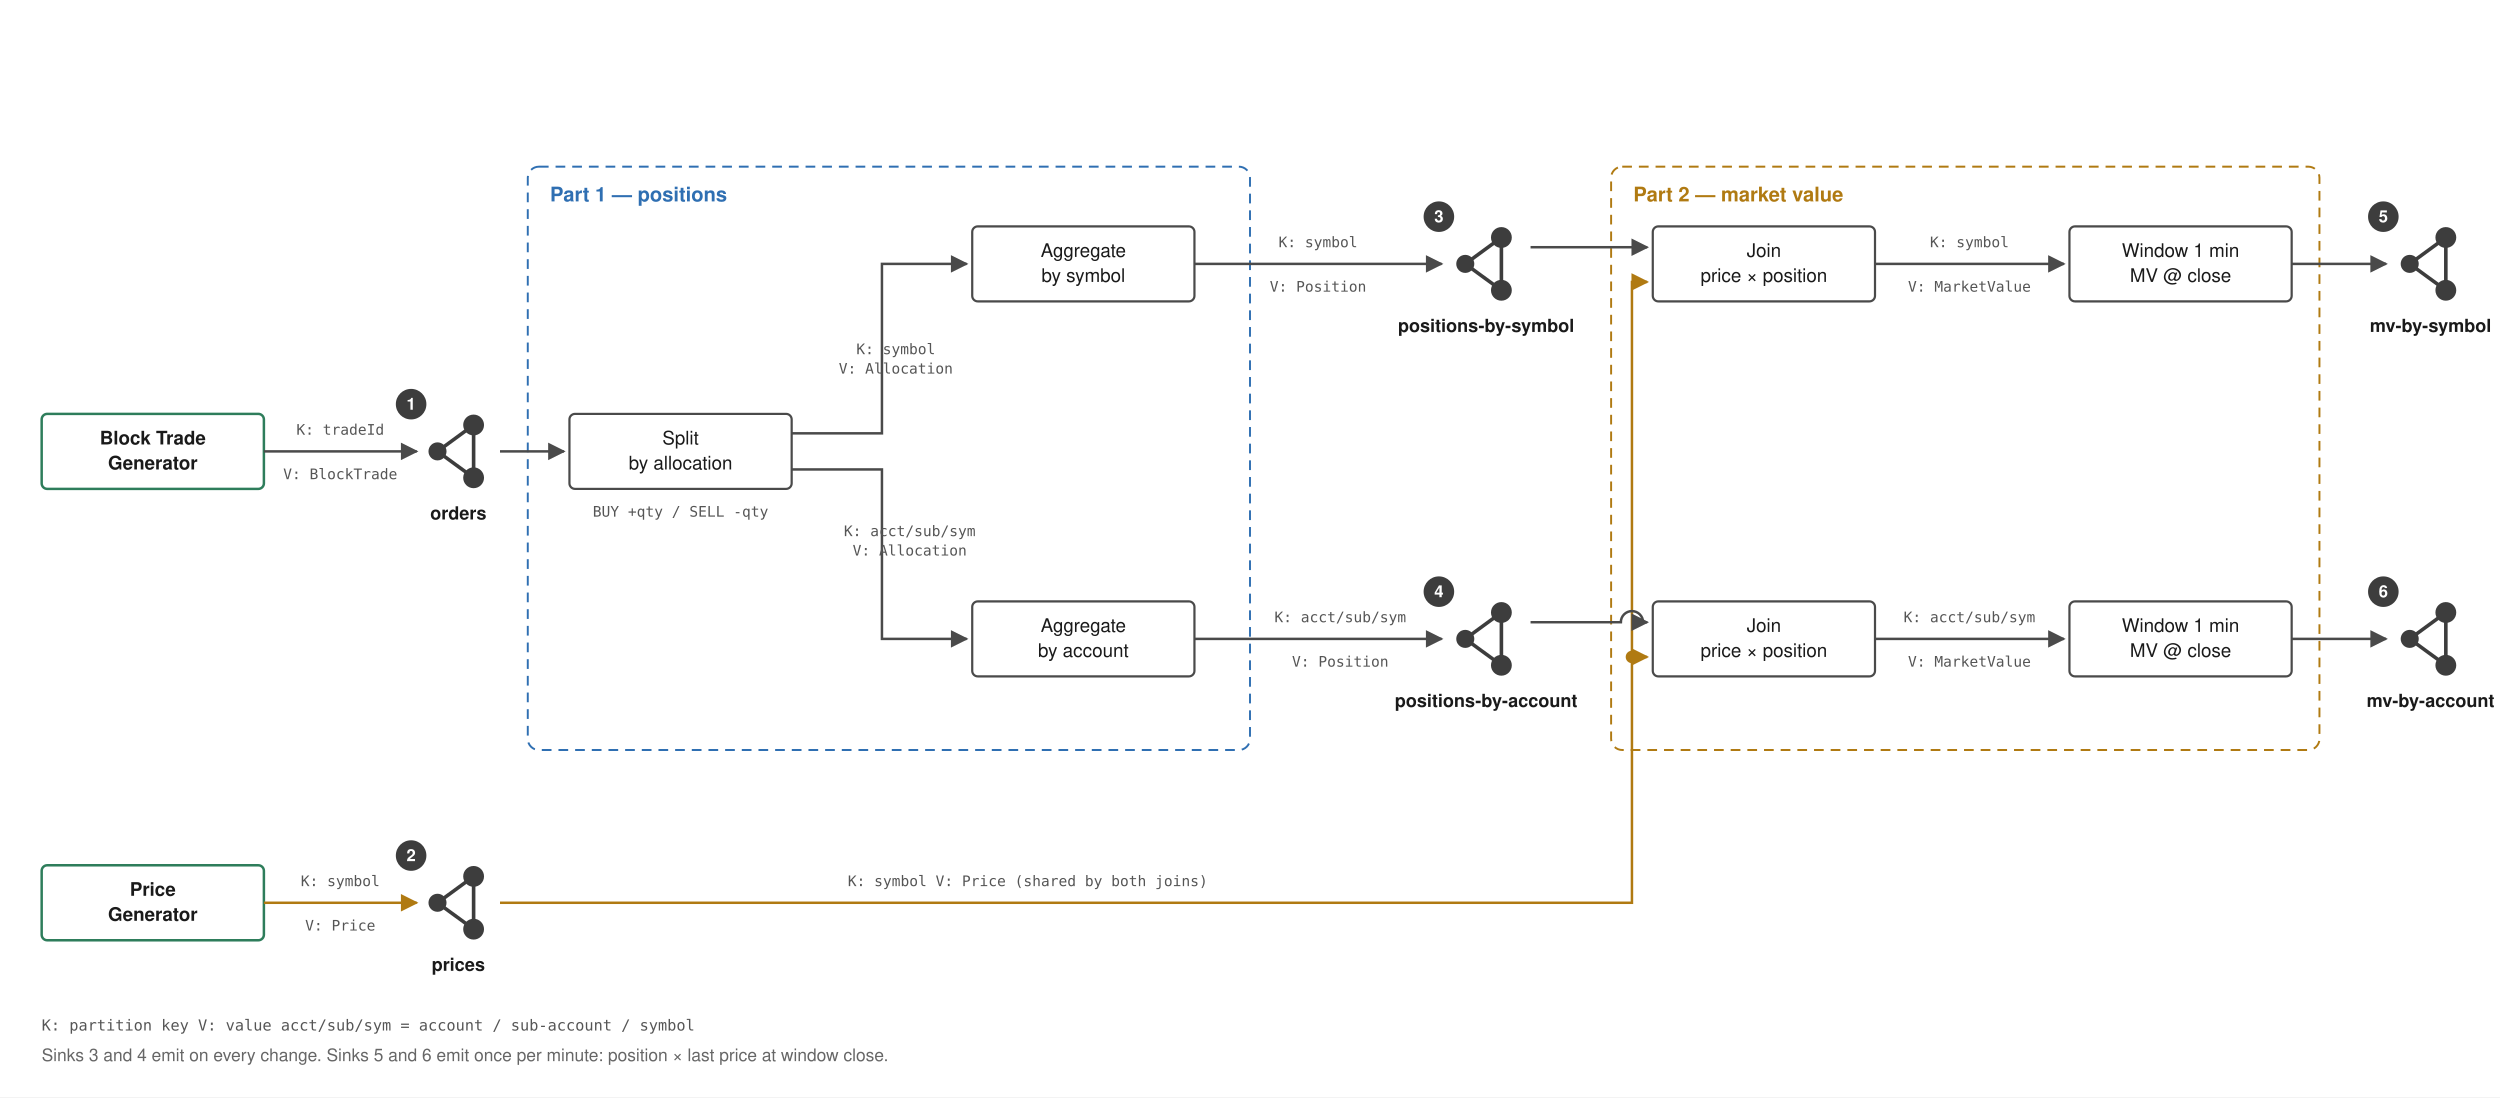
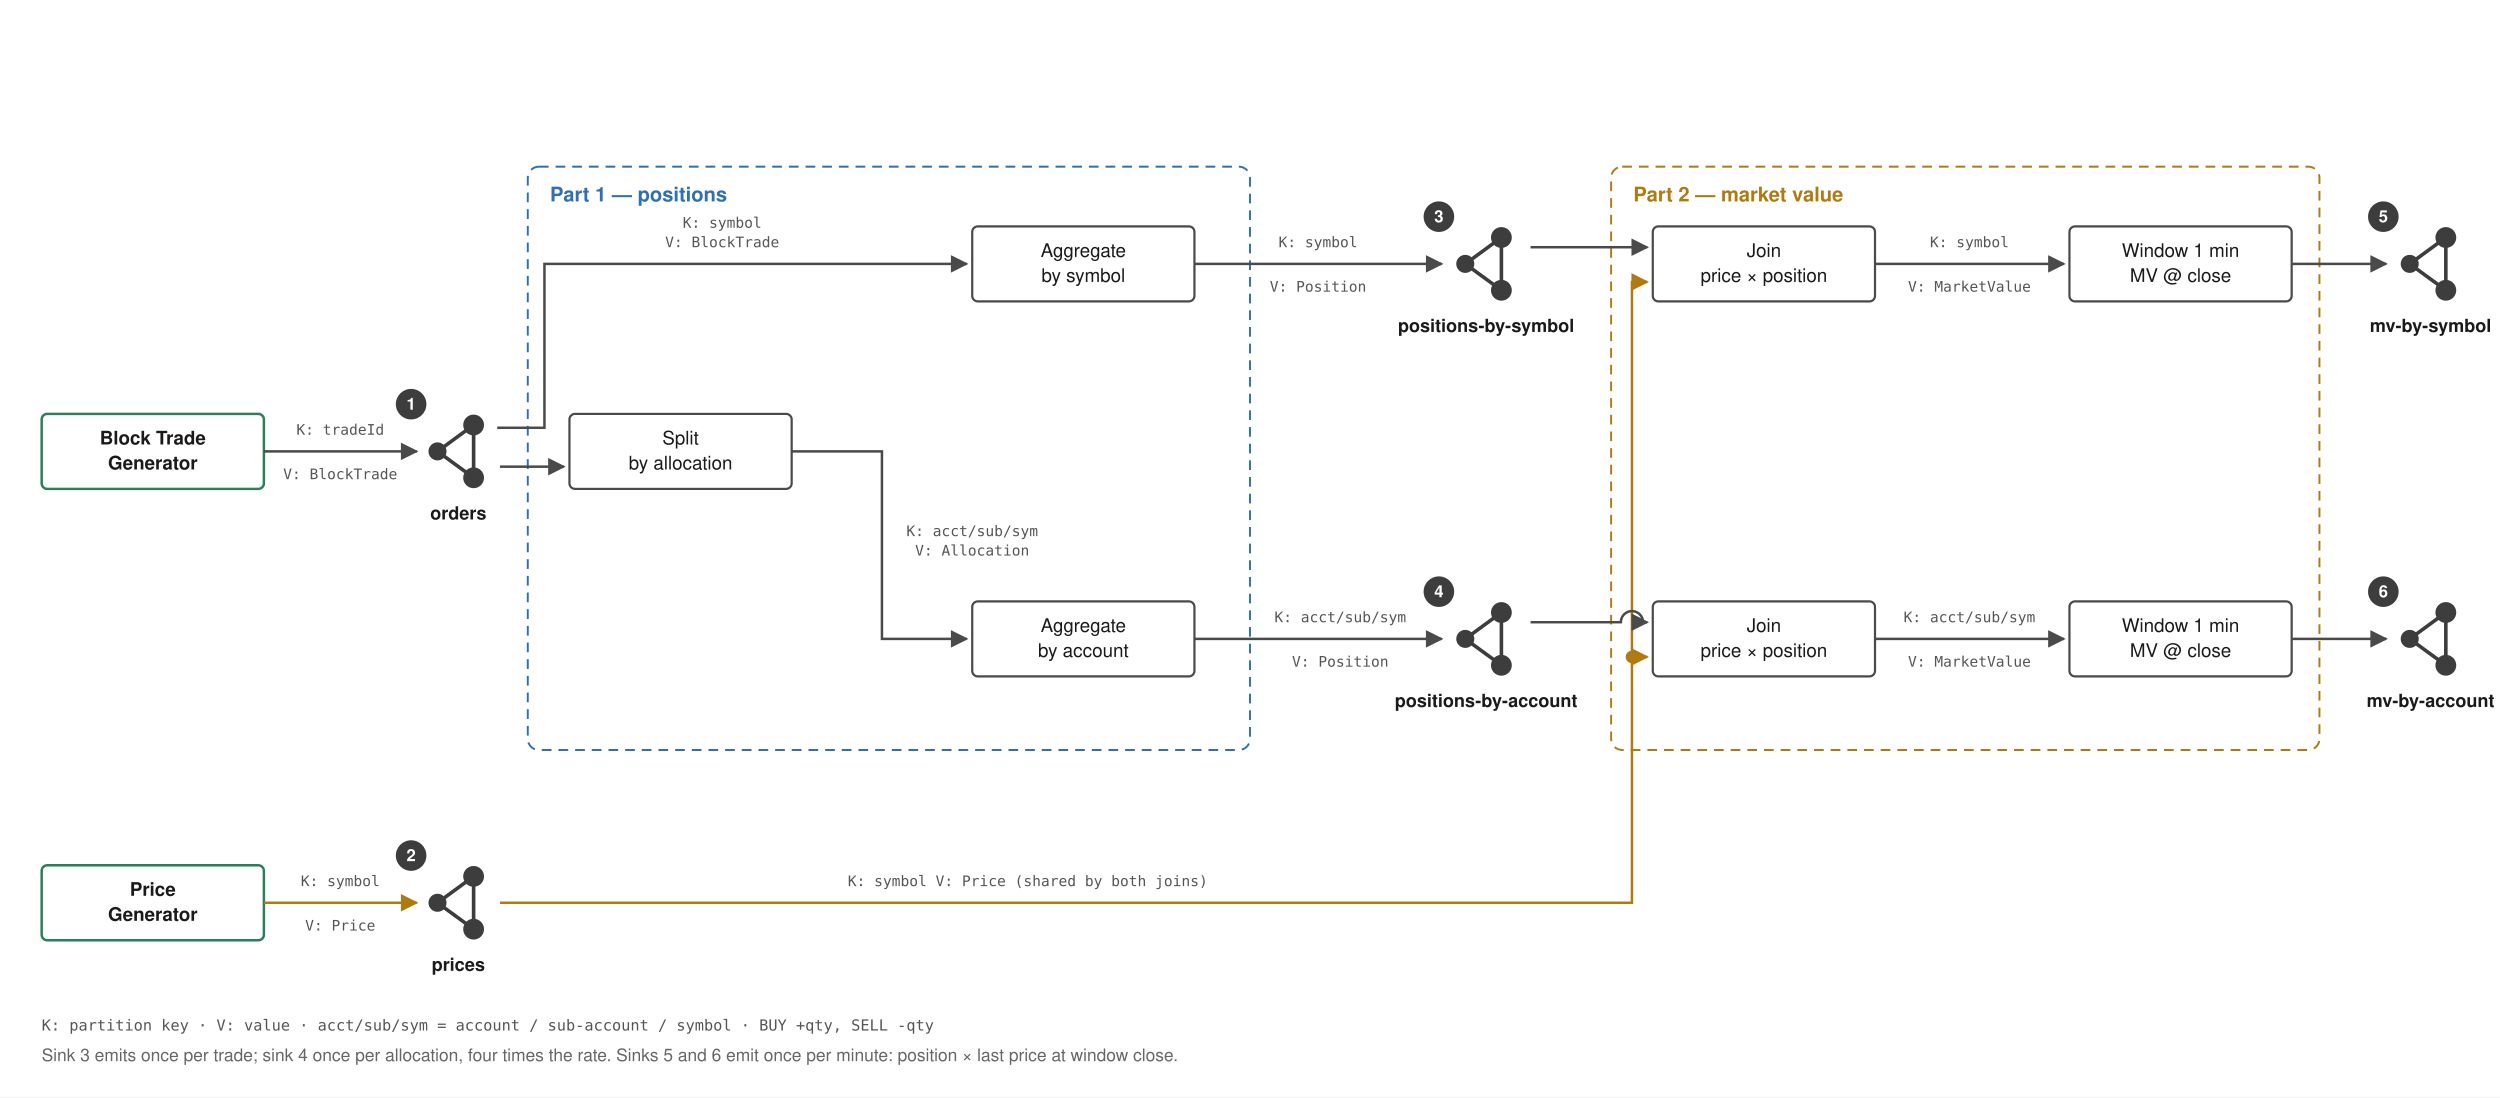
<svg xmlns="http://www.w3.org/2000/svg" viewBox="0 0 1800 790" width="1800" height="790" font-family="-apple-system, BlinkMacSystemFont, 'Segoe UI', Helvetica, Arial, sans-serif">
  <defs>
    <marker id="arrow" viewBox="0 0 10 10" refX="9" refY="5" markerWidth="7" markerHeight="7" orient="auto-start-reverse">
      <path d="M 0 0 L 10 5 L 0 10 z" fill="#4a4a4a" />
    </marker>
    <marker id="arrowAmber" viewBox="0 0 10 10" refX="9" refY="5" markerWidth="7" markerHeight="7" orient="auto-start-reverse">
      <path d="M 0 0 L 10 5 L 0 10 z" fill="#B07A12" />
    </marker>
    <g id="kafka">
      <g stroke="#3d3d3d" stroke-width="2.6" fill="none">
        <line x1="11" y1="-19" x2="11" y2="19" />
        <line x1="-15" y1="0" x2="11" y2="-19" />
        <line x1="-15" y1="0" x2="11" y2="19" />
      </g>
      <g fill="#3d3d3d">
        <circle cx="11" cy="-19" r="7.5" />
        <circle cx="11" cy="19" r="7.5" />
        <circle cx="-15" cy="0" r="6.5" />
      </g>
    </g>
  </defs>
  <style>
    .op    { fill:#ffffff; stroke:#4a4a4a; stroke-width:1.6; rx:4; }
    .gen   { fill:#ffffff; stroke:#2E7D5B; stroke-width:1.8; rx:4; }
    .grp   { fill:none; stroke-width:1.4; stroke-dasharray:7 5; rx:8; }
    .oplbl { font-size:13.5px; fill:#1a1a1a; text-anchor:middle; }
    .genlbl{ font-size:13.5px; fill:#1a1a1a; text-anchor:middle; font-weight:600; }
    .top   { font-size:13px; fill:#1a1a1a; text-anchor:middle; font-weight:600; }
    .kv    { font-family:ui-monospace, SFMono-Regular, Menlo, monospace;
             font-size:10.5px; fill:#555555; text-anchor:middle; }
    .grplbl{ font-size:14.5px; font-weight:700; }
    .edge  { stroke:#4a4a4a; stroke-width:1.8; fill:none; marker-end:url(#arrow); }
    .price { stroke:#B07A12; stroke-width:1.8; fill:none; marker-end:url(#arrowAmber); }
    .badge { fill:#3d3d3d; }
    .bnum  { font-size:12px; font-weight:700; fill:#ffffff; text-anchor:middle; }
    .note  { font-size:12.5px; fill:#666666; text-anchor:start; }
    .leg   { font-family:ui-monospace, SFMono-Regular, Menlo, monospace;
             font-size:11px; fill:#555555; text-anchor:start; }
  </style>
  <rect width="1800" height="790" fill="#ffffff" />
  <rect class="grp" x="380" y="120" width="520" height="420" stroke="#2F6FB2" />
  <text class="grplbl" x="396" y="145" fill="#2F6FB2">Part 1 — positions</text>
  <rect class="grp" x="1160" y="120" width="510" height="420" stroke="#B07A12" />
  <text class="grplbl" x="1176" y="145" fill="#B07A12">Part 2 — market value</text>
  <rect class="gen" x="30" y="298" width="160" height="54" />
  <text class="genlbl" x="110" y="320">Block Trade</text>
  <text class="genlbl" x="110" y="338">Generator</text>
  <rect class="gen" x="30" y="623" width="160" height="54" />
  <text class="genlbl" x="110" y="645">Price</text>
  <text class="genlbl" x="110" y="663">Generator</text>
  <use href="#kafka" transform="translate(330,325)" />
  <text class="top" x="330" y="374">orders</text>
  <circle class="badge" cx="296" cy="291" r="11" />
  <text class="bnum" x="296" y="295">1</text>
  <use href="#kafka" transform="translate(330,650)" />
  <text class="top" x="330" y="699">prices</text>
  <circle class="badge" cx="296" cy="616" r="11" />
  <text class="bnum" x="296" y="620">2</text>
  <rect class="op" x="410" y="298" width="160" height="54" />
  <text class="oplbl" x="490" y="320">Split</text>
  <text class="oplbl" x="490" y="338">by allocation</text>
-   <text class="kv" x="490" y="372" fill="#666">BUY +qty  /  SELL -qty</text>
  <rect class="op" x="700" y="163" width="160" height="54" />
  <text class="oplbl" x="780" y="185">Aggregate</text>
  <text class="oplbl" x="780" y="203">by symbol</text>
  <rect class="op" x="700" y="433" width="160" height="54" />
  <text class="oplbl" x="780" y="455">Aggregate</text>
  <text class="oplbl" x="780" y="473">by account</text>
  <use href="#kafka" transform="translate(1070,190)" />
  <text class="top" x="1070" y="239">positions-by-symbol</text>
  <circle class="badge" cx="1036" cy="156" r="11" />
  <text class="bnum" x="1036" y="160">3</text>
  <use href="#kafka" transform="translate(1070,460)" />
  <text class="top" x="1070" y="509">positions-by-account</text>
  <circle class="badge" cx="1036" cy="426" r="11" />
  <text class="bnum" x="1036" y="430">4</text>
  <rect class="op" x="1190" y="163" width="160" height="54" />
  <text class="oplbl" x="1270" y="185">Join</text>
  <text class="oplbl" x="1270" y="203">price × position</text>
  <rect class="op" x="1490" y="163" width="160" height="54" />
  <text class="oplbl" x="1570" y="185">Window 1 min</text>
  <text class="oplbl" x="1570" y="203">MV @ close</text>
  <rect class="op" x="1190" y="433" width="160" height="54" />
  <text class="oplbl" x="1270" y="455">Join</text>
  <text class="oplbl" x="1270" y="473">price × position</text>
  <rect class="op" x="1490" y="433" width="160" height="54" />
  <text class="oplbl" x="1570" y="455">Window 1 min</text>
  <text class="oplbl" x="1570" y="473">MV @ close</text>
  <use href="#kafka" transform="translate(1750,190)" />
  <text class="top" x="1750" y="239">mv-by-symbol</text>
  <circle class="badge" cx="1716" cy="156" r="11" />
  <text class="bnum" x="1716" y="160">5</text>
  <use href="#kafka" transform="translate(1750,460)" />
  <text class="top" x="1750" y="509">mv-by-account</text>
  <circle class="badge" cx="1716" cy="426" r="11" />
  <text class="bnum" x="1716" y="430">6</text>
  <path class="edge" d="M 190 325 H 300" />
  <text class="kv" x="245" y="313">K: tradeId</text>
  <text class="kv" x="245" y="345">V: BlockTrade</text>
  <path class="price" d="M 190 650 H 300" />
  <text class="kv" x="245" y="638" fill="#8a5f0a">K: symbol</text>
  <text class="kv" x="245" y="670" fill="#8a5f0a">V: Price</text>
-   <path class="edge" d="M 360 325 H 406" />
-   <path class="edge" d="M 570 312 H 635 V 190 H 696" />
-   <text class="kv" x="645" y="255">K: symbol</text>
-   <text class="kv" x="645" y="269">V: Allocation</text>
-   <path class="edge" d="M 570 338 H 635 V 460 H 696" />
-   <text class="kv" x="655" y="386">K: acct/sub/sym</text>
-   <text class="kv" x="655" y="400">V: Allocation</text>
+   <path class="edge" d="M 358 308 H 392 V 190 H 696" />
+   <text class="kv" x="520" y="164">K: symbol</text>
+   <text class="kv" x="520" y="178">V: BlockTrade</text>
+   <path class="edge" d="M 360 336 H 406" />
+   <path class="edge" d="M 570 325 H 635 V 460 H 696" />
+   <text class="kv" x="700" y="386">K: acct/sub/sym</text>
+   <text class="kv" x="700" y="400">V: Allocation</text>
  <path class="edge" d="M 860 190 H 1038" />
  <text class="kv" x="949" y="178">K: symbol</text>
  <text class="kv" x="949" y="210">V: Position</text>
  <path class="edge" d="M 860 460 H 1038" />
  <text class="kv" x="965" y="448">K: acct/sub/sym</text>
  <text class="kv" x="965" y="480">V: Position</text>
  <path class="price" d="M 360 650 H 1175 V 203 H 1186" />
  <circle cx="1175" cy="473" r="4.5" fill="#B07A12" />
  <path class="price" d="M 1175 473 H 1186" />
  <text class="kv" x="740" y="638" fill="#8a5f0a">K: symbol   V: Price   (shared by both joins)</text>
  <path class="edge" d="M 1102 178 H 1186" />
  <path class="edge" d="M 1102 448 H 1167 A 8 8 0 0 1 1183 448 H 1186" />
  <path class="edge" d="M 1350 190 H 1486" />
  <text class="kv" x="1418" y="178">K: symbol</text>
  <text class="kv" x="1418" y="210">V: MarketValue</text>
  <path class="edge" d="M 1350 460 H 1486" />
  <text class="kv" x="1418" y="448">K: acct/sub/sym</text>
  <text class="kv" x="1418" y="480">V: MarketValue</text>
  <path class="edge" d="M 1650 190 H 1718" />
  <path class="edge" d="M 1650 460 H 1718" />
-   <text class="leg" x="30" y="742">K: partition key    V: value    acct/sub/sym = account / sub-account / symbol</text>
-   <text class="note" x="30" y="764">Sinks 3 and 4 emit on every change. Sinks 5 and 6 emit once per minute: position × last price at window close.</text>
+   <text class="leg" x="30" y="742">K: partition key  ·  V: value  ·  acct/sub/sym = account / sub-account / symbol  ·  BUY +qty, SELL -qty</text>
+   <text class="note" x="30" y="764">Sink 3 emits once per trade; sink 4 once per allocation, four times the rate. Sinks 5 and 6 emit once per minute: position × last price at window close.</text>
</svg>
